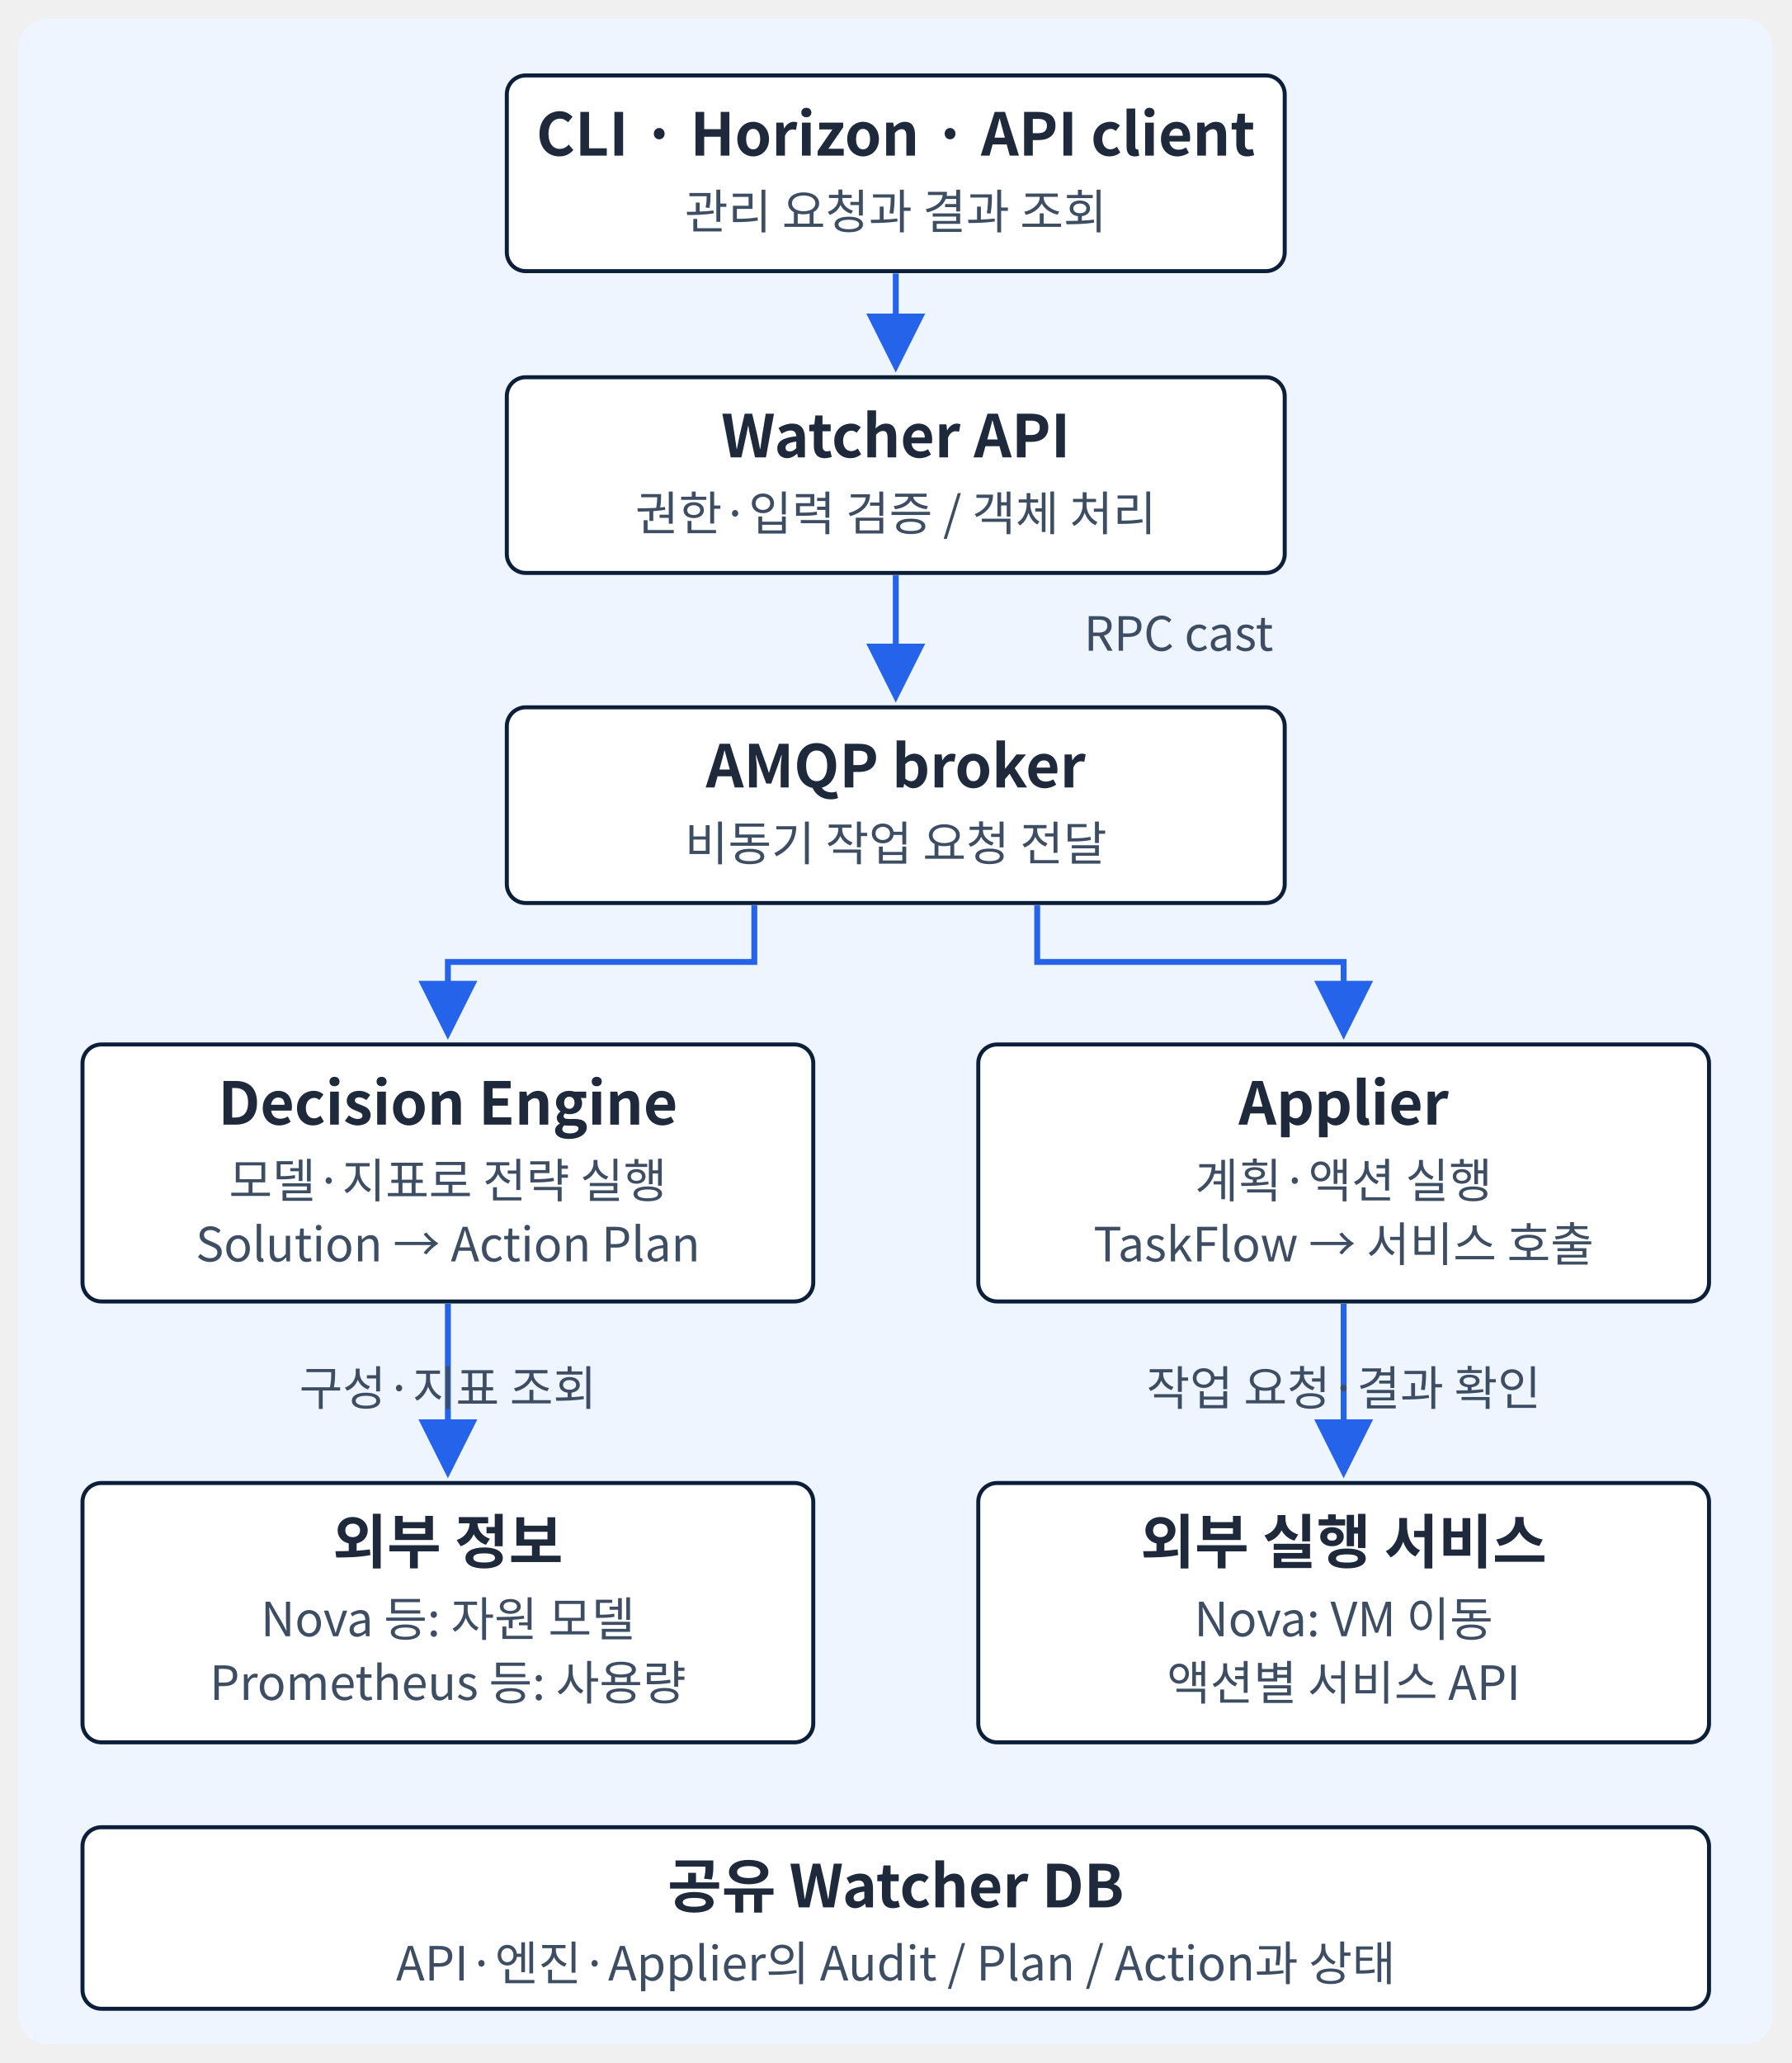
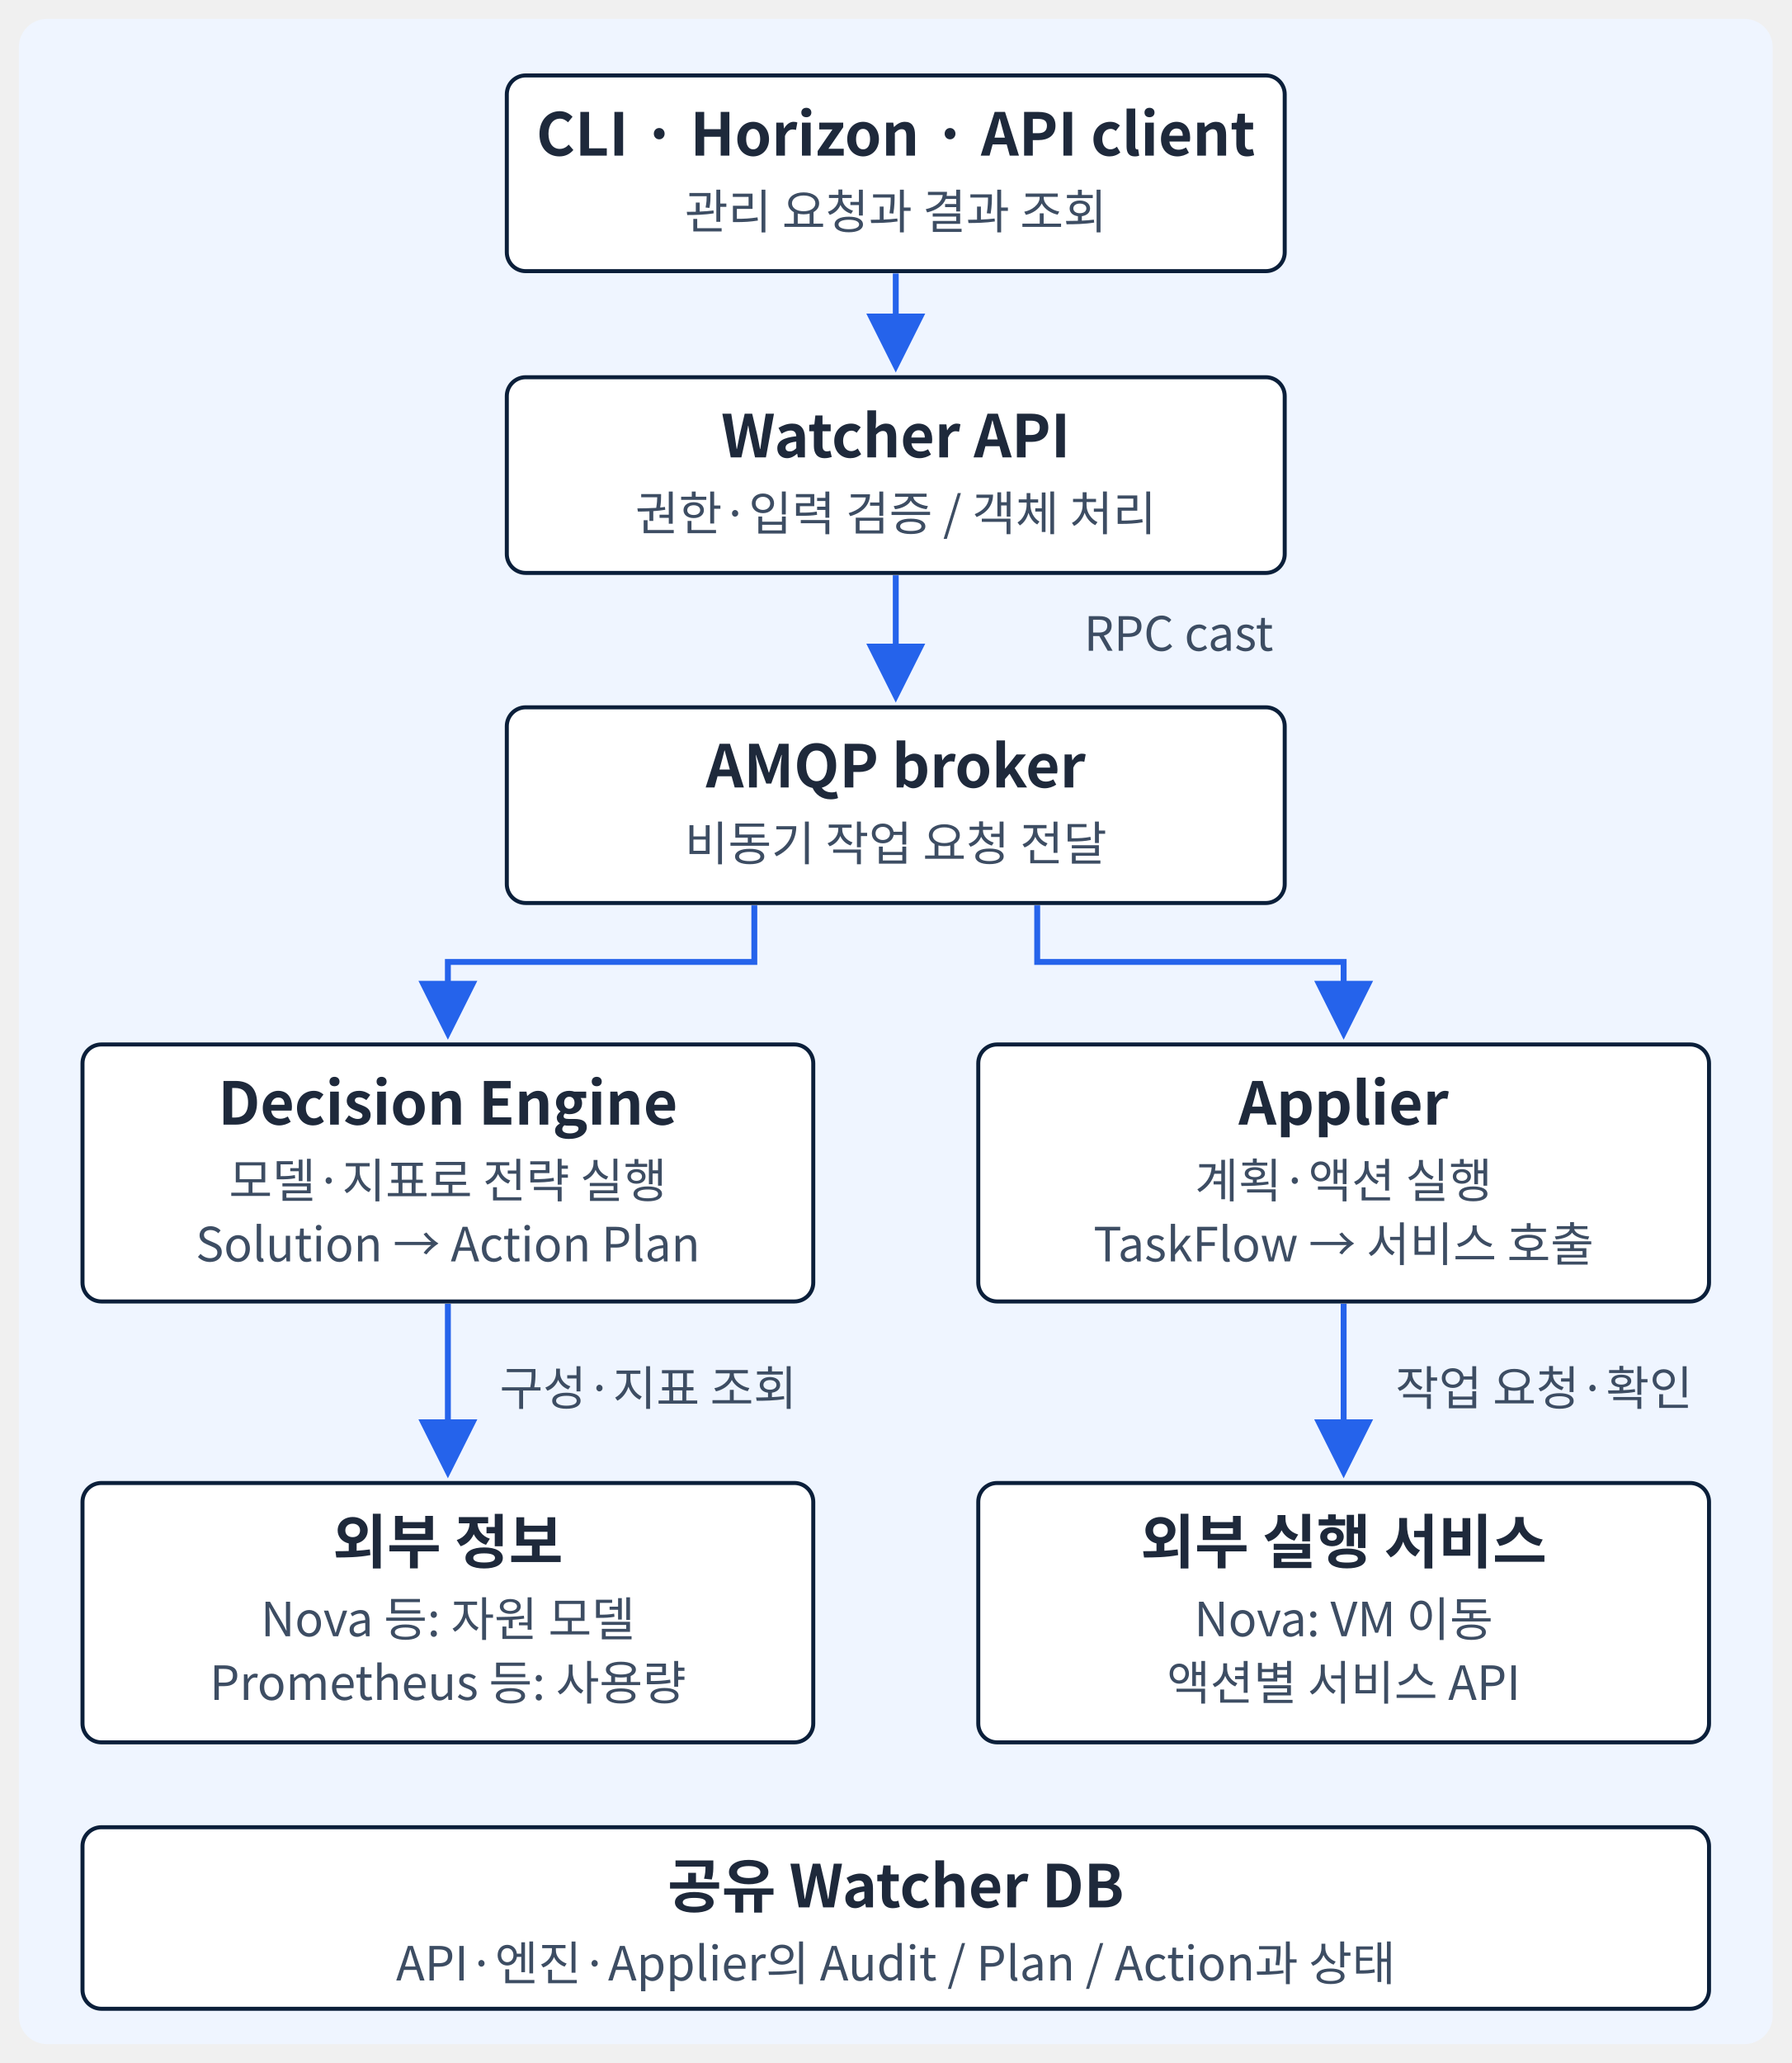
<svg xmlns="http://www.w3.org/2000/svg" width="760" height="875" viewBox="0 0 760 875" role="img" aria-labelledby="title desc">
  <defs>
    <marker id="arrow" markerWidth="10" markerHeight="10" refX="8" refY="5" orient="auto">
      <path d="M0,0 L10,5 L0,10 Z" fill="#2563eb" />
    </marker>
  </defs>
  <style>text{font-family:Pretendard,'Noto Sans CJK KR','Malgun Gothic',sans-serif;fill:#1e293b;text-anchor:middle}.title{font-size:25px;font-weight:600}.label{font-size:20px;fill:#3d4d63}.node{fill:white;stroke:#0b1f3a;stroke-width:1.7}.arrow{fill:none;stroke:#2563eb;stroke-width:2.5;marker-end:url(#arrow)}</style>
  <rect x="8" y="8" width="744" height="859" rx="12" fill="#eff5ff" />
  <rect class="node" x="215" y="32" width="330" height="83" rx="8" />
  <text class="title" x="380.0" y="66">CLI · Horizon · API client</text>
  <text class="label" x="380.0" y="97">관리 요청과 결과 조회</text>
  <path class="arrow" d="M380 116 V153" />
  <rect class="node" x="215" y="160" width="330" height="83" rx="8" />
  <text class="title" x="380.0" y="194">Watcher API</text>
  <text class="label" x="380.0" y="225">권한·입력 검증 / 객체 처리</text>
  <path class="arrow" d="M380 244 V293" />
  <text class="label" x="500" y="276">RPC cast</text>
  <rect class="node" x="215" y="300" width="330" height="83" rx="8" />
  <text class="title" x="380.0" y="334">AMQP broker</text>
  <text class="label" x="380.0" y="365">비동기 작업 요청 전달</text>
  <path class="arrow" d="M320 384 V408 H190 V436" />
  <path class="arrow" d="M440 384 V408 H570 V436" />
  <rect class="node" x="35" y="443" width="310" height="109" rx="8" />
  <text class="title" x="190.0" y="477">Decision Engine</text>
  <text class="label" x="190.0" y="508">모델·지표로 전략 실행</text>
  <text class="label" x="190.0" y="535">Solution → Action Plan</text>
  <rect class="node" x="415" y="443" width="310" height="109" rx="8" />
  <text class="title" x="570.0" y="477">Applier</text>
  <text class="label" x="570.0" y="508">계획·액션 실행</text>
  <text class="label" x="570.0" y="535">TaskFlow → 서비스 호출</text>
  <path class="arrow" d="M190 553 V622" />
-   <text class="label" x="190" y="596">구성·지표 조회</text>
+   <text class="label" x="275" y="596">구성·지표 조회</text>
  <path class="arrow" d="M570 553 V622" />
-   <text class="label" x="570" y="596">작업 요청·결과 확인</text>
+   <text class="label" x="655" y="596">작업 요청·확인</text>
  <rect class="node" x="35" y="629" width="310" height="110" rx="8" />
  <text class="title" x="190.0" y="663">외부 정보</text>
  <text class="label" x="190.0" y="694">Nova 등: 자원 모델</text>
  <text class="label" x="190.0" y="721">Prometheus 등: 사용량</text>
  <rect class="node" x="415" y="629" width="310" height="110" rx="8" />
  <text class="title" x="570.0" y="663">외부 실행 서비스</text>
  <text class="label" x="570.0" y="694">Nova: VM 이동</text>
  <text class="label" x="570.0" y="721">액션별 서비스 API</text>
  <rect class="node" x="35" y="775" width="690" height="77" rx="8" />
  <text class="title" x="380.0" y="809">공유 Watcher DB</text>
  <text class="label" x="380.0" y="840">API·엔진·Applier의 Audit / Plan / Action과 상태</text>
</svg>
